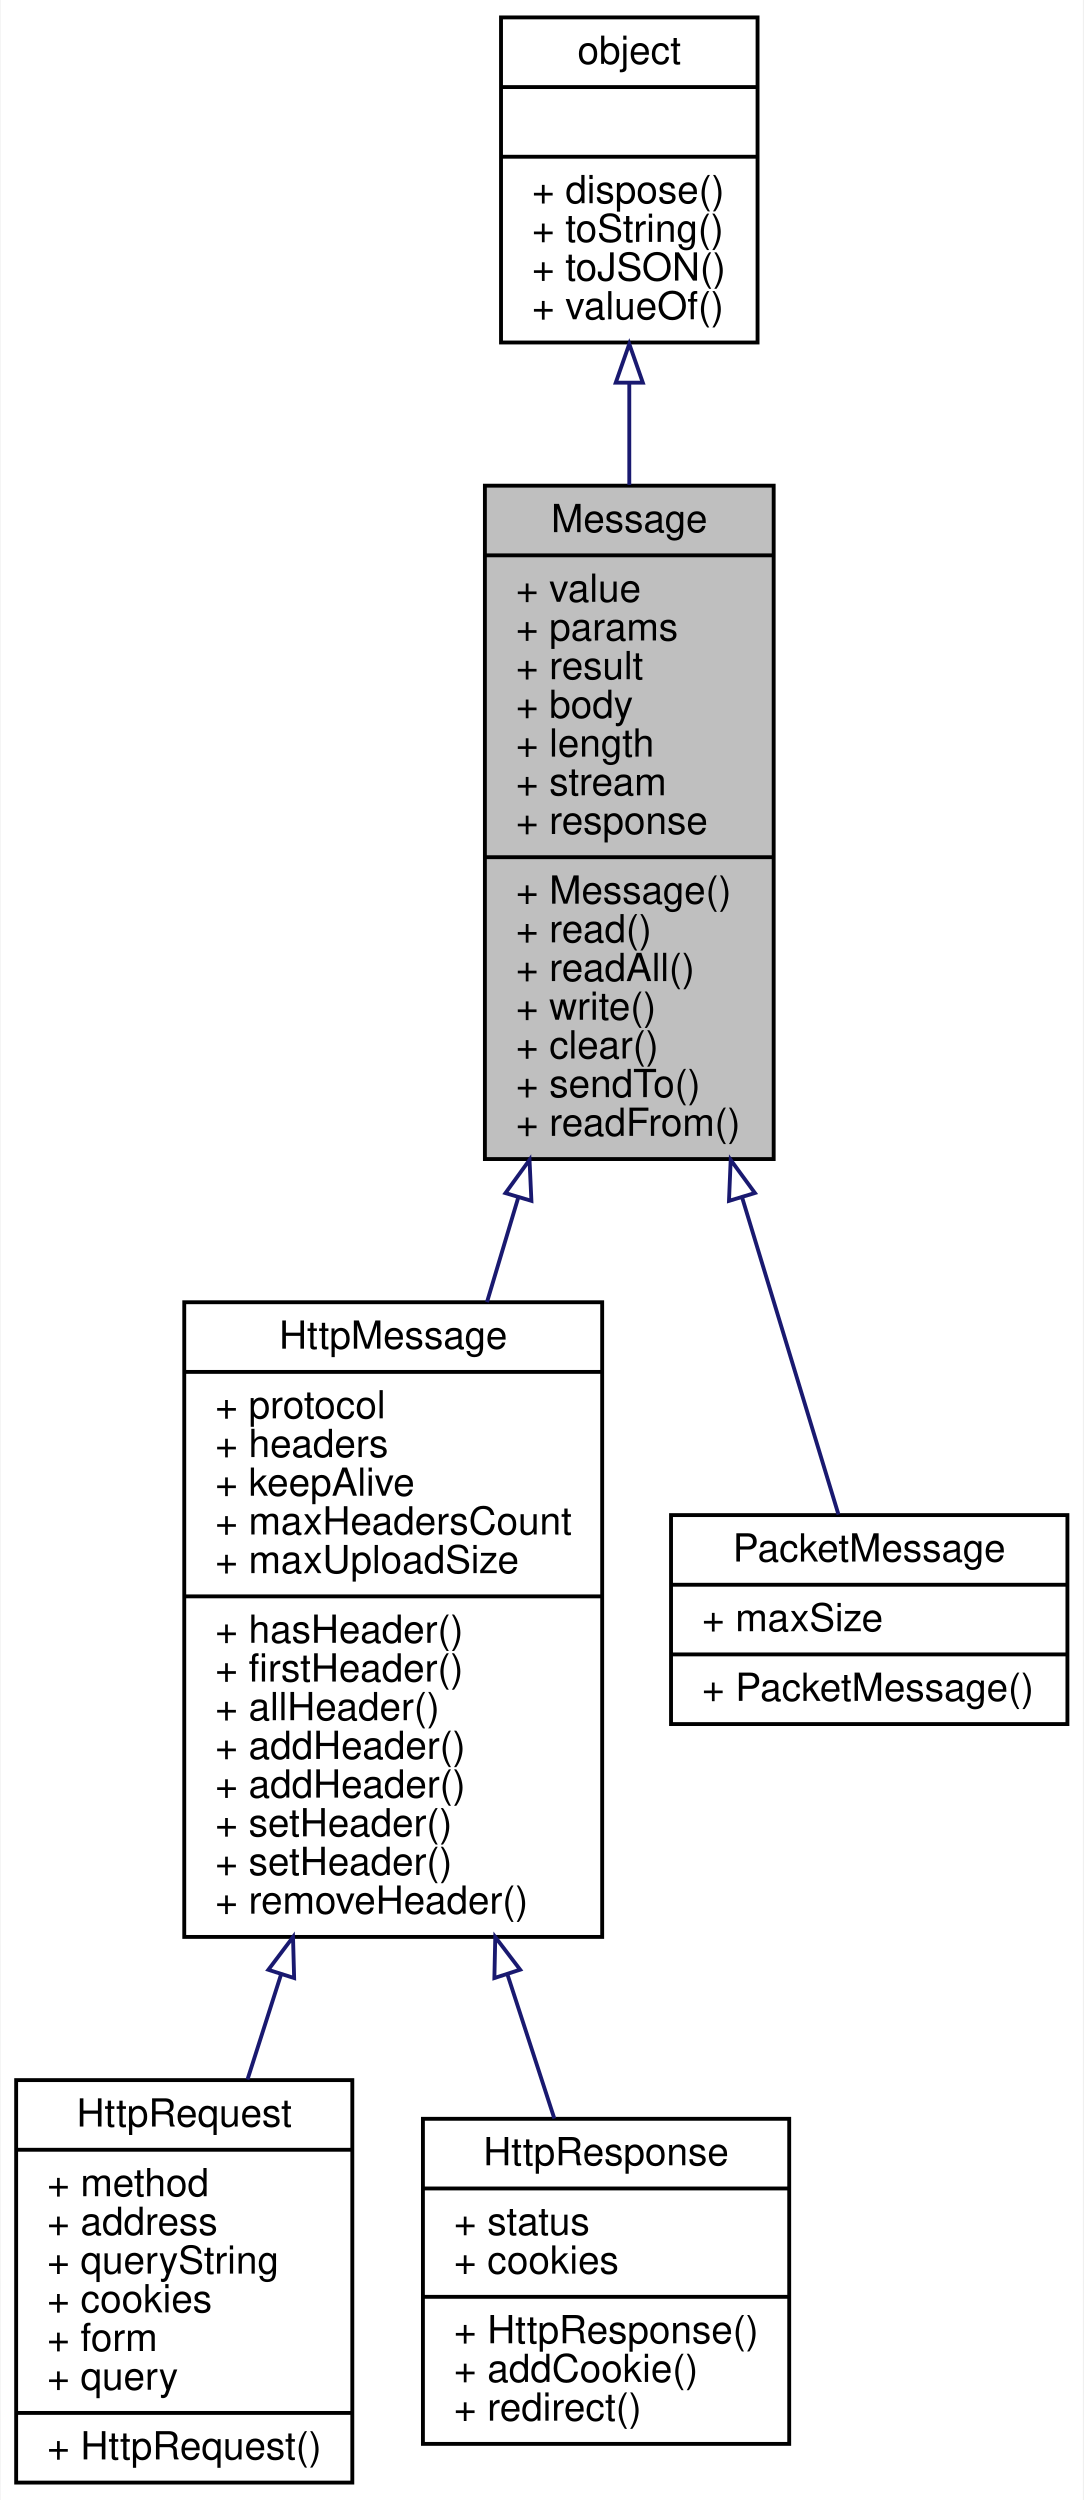
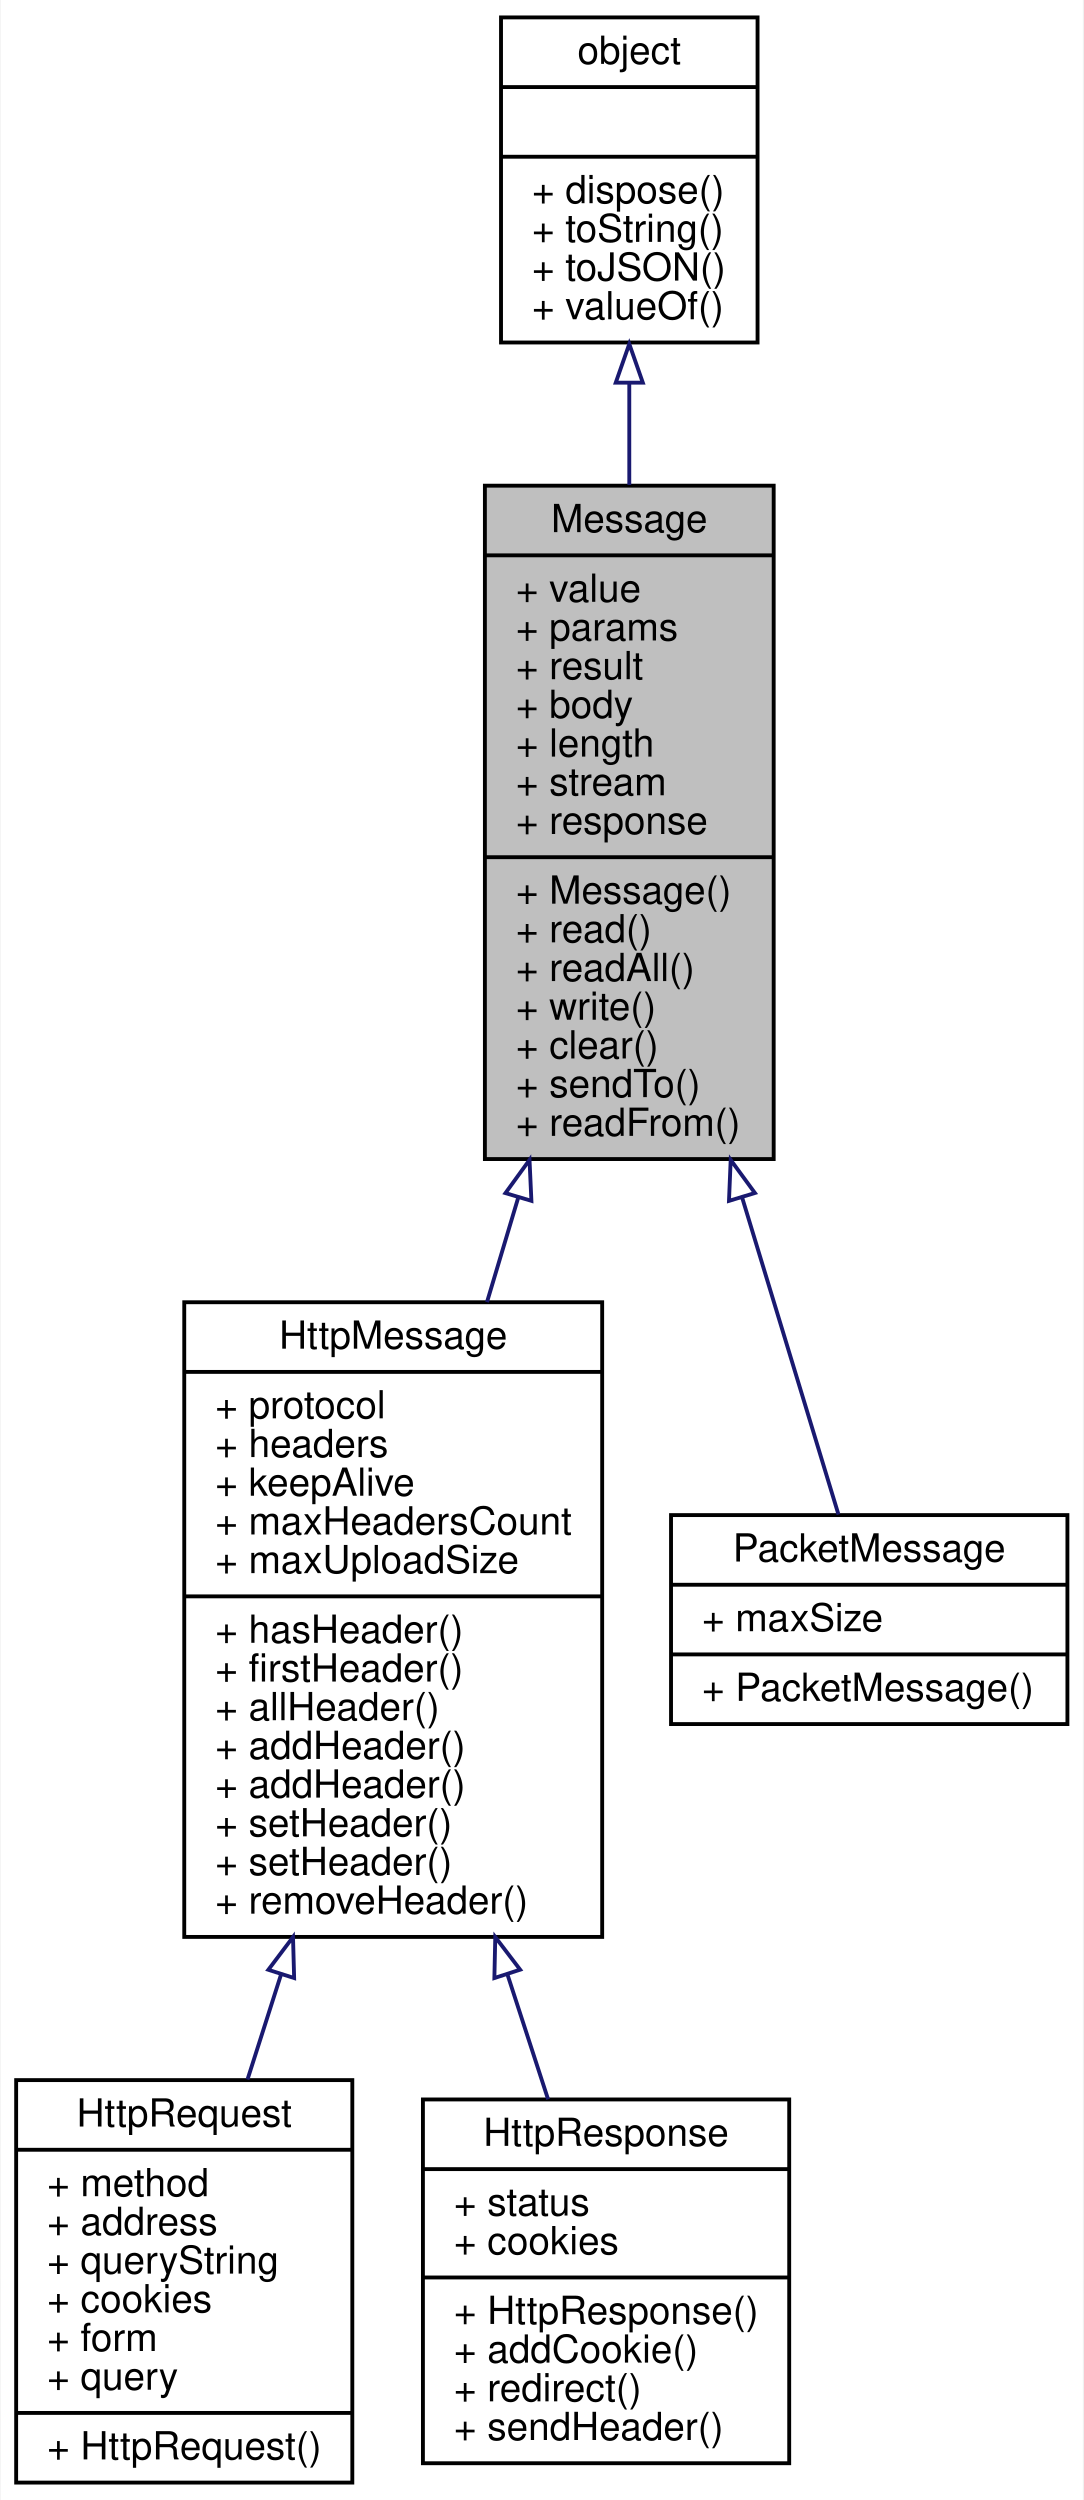
<svg xmlns="http://www.w3.org/2000/svg" xmlns:xlink="http://www.w3.org/1999/xlink" width="280pt" height="646pt" viewBox="0.00 0.00 279.65 646.00">
  <g id="graph0" class="graph" transform="scale(1 1) rotate(0) translate(4 642)">
    <polygon fill="white" stroke="none" points="-4,4 -4,-642 275.645,-642 275.645,4 -4,4" />
    <g id="node1" class="node">
      <polygon fill="#bfbfbf" stroke="black" points="121.121,-342.5 121.121,-516.5 195.744,-516.5 195.744,-342.5 121.121,-342.5" />
      <text text-anchor="middle" x="158.432" y="-504.5" font-family="Helvetica,sans-Serif" font-size="10.00">Message</text>
      <polyline fill="none" stroke="black" points="121.121,-498.5 195.744,-498.5 " />
      <text text-anchor="start" x="129.121" y="-486.5" font-family="Helvetica,sans-Serif" font-size="10.00">+ value</text>
      <text text-anchor="start" x="129.121" y="-476.5" font-family="Helvetica,sans-Serif" font-size="10.00">+ params</text>
      <text text-anchor="start" x="129.121" y="-466.5" font-family="Helvetica,sans-Serif" font-size="10.00">+ result</text>
      <text text-anchor="start" x="129.121" y="-456.5" font-family="Helvetica,sans-Serif" font-size="10.00">+ body</text>
      <text text-anchor="start" x="129.121" y="-446.5" font-family="Helvetica,sans-Serif" font-size="10.00">+ length</text>
      <text text-anchor="start" x="129.121" y="-436.5" font-family="Helvetica,sans-Serif" font-size="10.00">+ stream</text>
      <text text-anchor="start" x="129.121" y="-426.5" font-family="Helvetica,sans-Serif" font-size="10.00">+ response</text>
      <polyline fill="none" stroke="black" points="121.121,-420.5 195.744,-420.5 " />
      <text text-anchor="start" x="129.121" y="-408.5" font-family="Helvetica,sans-Serif" font-size="10.00">+ Message()</text>
      <text text-anchor="start" x="129.121" y="-398.5" font-family="Helvetica,sans-Serif" font-size="10.00">+ read()</text>
      <text text-anchor="start" x="129.121" y="-388.5" font-family="Helvetica,sans-Serif" font-size="10.00">+ readAll()</text>
      <text text-anchor="start" x="129.121" y="-378.5" font-family="Helvetica,sans-Serif" font-size="10.00">+ write()</text>
      <text text-anchor="start" x="129.121" y="-368.5" font-family="Helvetica,sans-Serif" font-size="10.00">+ clear()</text>
      <text text-anchor="start" x="129.121" y="-358.5" font-family="Helvetica,sans-Serif" font-size="10.00">+ sendTo()</text>
      <text text-anchor="start" x="129.121" y="-348.5" font-family="Helvetica,sans-Serif" font-size="10.00">+ readFrom()</text>
    </g>
    <g id="node3" class="node">
      <g id="a_node3">
        <a xlink:href="../../da/d38/interfaceHttpMessage.html" target="_top" xlink:title="http 基础消息对象 ">
          <polygon fill="white" stroke="black" points="43.436,-141.5 43.436,-305.5 151.428,-305.5 151.428,-141.5 43.436,-141.5" />
          <text text-anchor="middle" x="97.432" y="-293.5" font-family="Helvetica,sans-Serif" font-size="10.00">HttpMessage</text>
          <polyline fill="none" stroke="black" points="43.436,-287.5 151.428,-287.5 " />
          <text text-anchor="start" x="51.436" y="-275.5" font-family="Helvetica,sans-Serif" font-size="10.00">+ protocol</text>
          <text text-anchor="start" x="51.436" y="-265.5" font-family="Helvetica,sans-Serif" font-size="10.00">+ headers</text>
          <text text-anchor="start" x="51.436" y="-255.5" font-family="Helvetica,sans-Serif" font-size="10.00">+ keepAlive</text>
          <text text-anchor="start" x="51.436" y="-245.5" font-family="Helvetica,sans-Serif" font-size="10.00">+ maxHeadersCount</text>
          <text text-anchor="start" x="51.436" y="-235.5" font-family="Helvetica,sans-Serif" font-size="10.00">+ maxUploadSize</text>
          <polyline fill="none" stroke="black" points="43.436,-229.5 151.428,-229.5 " />
          <text text-anchor="start" x="51.436" y="-217.5" font-family="Helvetica,sans-Serif" font-size="10.00">+ hasHeader()</text>
          <text text-anchor="start" x="51.436" y="-207.5" font-family="Helvetica,sans-Serif" font-size="10.00">+ firstHeader()</text>
          <text text-anchor="start" x="51.436" y="-197.5" font-family="Helvetica,sans-Serif" font-size="10.00">+ allHeader()</text>
          <text text-anchor="start" x="51.436" y="-187.5" font-family="Helvetica,sans-Serif" font-size="10.00">+ addHeader()</text>
          <text text-anchor="start" x="51.436" y="-177.5" font-family="Helvetica,sans-Serif" font-size="10.00">+ addHeader()</text>
          <text text-anchor="start" x="51.436" y="-167.5" font-family="Helvetica,sans-Serif" font-size="10.00">+ setHeader()</text>
          <text text-anchor="start" x="51.436" y="-157.5" font-family="Helvetica,sans-Serif" font-size="10.00">+ setHeader()</text>
          <text text-anchor="start" x="51.436" y="-147.5" font-family="Helvetica,sans-Serif" font-size="10.00">+ removeHeader()</text>
        </a>
      </g>
    </g>
    <g id="edge2" class="edge">
      <path fill="none" stroke="midnightblue" d="M129.734,-332.524C127.034,-323.497 124.316,-314.407 121.664,-305.538" />
      <polygon fill="none" stroke="midnightblue" points="126.433,-333.703 132.651,-342.281 133.139,-331.698 126.433,-333.703" />
    </g>
    <g id="node6" class="node">
      <g id="a_node6">
        <a xlink:href="../../df/da2/interfacePacketMessage.html" target="_top" xlink:title="包处理消息对象 ">
          <polygon fill="white" stroke="black" points="169.219,-196.5 169.219,-250.5 271.645,-250.5 271.645,-196.5 169.219,-196.5" />
          <text text-anchor="middle" x="220.432" y="-238.5" font-family="Helvetica,sans-Serif" font-size="10.00">PacketMessage</text>
          <polyline fill="none" stroke="black" points="169.219,-232.5 271.645,-232.5 " />
          <text text-anchor="start" x="177.219" y="-220.5" font-family="Helvetica,sans-Serif" font-size="10.00">+ maxSize</text>
          <polyline fill="none" stroke="black" points="169.219,-214.5 271.645,-214.5 " />
          <text text-anchor="start" x="177.219" y="-202.5" font-family="Helvetica,sans-Serif" font-size="10.00">+ PacketMessage()</text>
        </a>
      </g>
    </g>
    <g id="edge5" class="edge">
      <path fill="none" stroke="midnightblue" d="M187.595,-332.545C196.745,-302.439 206.109,-271.629 212.483,-250.654" />
      <polygon fill="none" stroke="midnightblue" points="184.195,-331.696 184.636,-342.281 190.893,-333.731 184.195,-331.696" />
    </g>
    <g id="node2" class="node">
      <g id="a_node2">
        <a xlink:href="../../db/d38/interfaceobject.html" target="_top" xlink:title="基础对象，所有对象均继承于此 ">
          <polygon fill="white" stroke="black" points="125.288,-553.5 125.288,-637.5 191.576,-637.5 191.576,-553.5 125.288,-553.5" />
          <text text-anchor="middle" x="158.432" y="-625.5" font-family="Helvetica,sans-Serif" font-size="10.00">object</text>
          <polyline fill="none" stroke="black" points="125.288,-619.5 191.576,-619.5 " />
          <text text-anchor="middle" x="158.432" y="-607.5" font-family="Helvetica,sans-Serif" font-size="10.00"> </text>
          <polyline fill="none" stroke="black" points="125.288,-601.5 191.576,-601.5 " />
          <text text-anchor="start" x="133.288" y="-589.5" font-family="Helvetica,sans-Serif" font-size="10.00">+ dispose()</text>
          <text text-anchor="start" x="133.288" y="-579.5" font-family="Helvetica,sans-Serif" font-size="10.00">+ toString()</text>
          <text text-anchor="start" x="133.288" y="-569.5" font-family="Helvetica,sans-Serif" font-size="10.00">+ toJSON()</text>
          <text text-anchor="start" x="133.288" y="-559.5" font-family="Helvetica,sans-Serif" font-size="10.00">+ valueOf()</text>
        </a>
      </g>
    </g>
    <g id="edge1" class="edge">
      <path fill="none" stroke="midnightblue" d="M158.432,-543.097C158.432,-534.653 158.432,-525.704 158.432,-516.687" />
      <polygon fill="none" stroke="midnightblue" points="154.932,-543.116 158.432,-553.116 161.932,-543.116 154.932,-543.116" />
    </g>
    <g id="node4" class="node">
      <g id="a_node4">
        <a xlink:href="../../d4/dfa/interfaceHttpRequest.html" target="_top" xlink:title="http 请求消息对象 ">
          <polygon fill="white" stroke="black" points="0,-0.5 0,-104.5 86.864,-104.5 86.864,-0.5 0,-0.5" />
          <text text-anchor="middle" x="43.432" y="-92.5" font-family="Helvetica,sans-Serif" font-size="10.00">HttpRequest</text>
          <polyline fill="none" stroke="black" points="0,-86.5 86.864,-86.5 " />
          <text text-anchor="start" x="8" y="-74.5" font-family="Helvetica,sans-Serif" font-size="10.00">+ method</text>
          <text text-anchor="start" x="8" y="-64.5" font-family="Helvetica,sans-Serif" font-size="10.00">+ address</text>
          <text text-anchor="start" x="8" y="-54.5" font-family="Helvetica,sans-Serif" font-size="10.00">+ queryString</text>
          <text text-anchor="start" x="8" y="-44.5" font-family="Helvetica,sans-Serif" font-size="10.00">+ cookies</text>
          <text text-anchor="start" x="8" y="-34.5" font-family="Helvetica,sans-Serif" font-size="10.00">+ form</text>
          <text text-anchor="start" x="8" y="-24.5" font-family="Helvetica,sans-Serif" font-size="10.00">+ query</text>
          <polyline fill="none" stroke="black" points="0,-18.5 86.864,-18.5 " />
          <text text-anchor="start" x="8" y="-6.5" font-family="Helvetica,sans-Serif" font-size="10.00">+ HttpRequest()</text>
        </a>
      </g>
    </g>
    <g id="edge3" class="edge">
      <path fill="none" stroke="midnightblue" d="M68.44,-131.767C65.472,-122.477 62.536,-113.289 59.777,-104.653" />
      <polygon fill="none" stroke="midnightblue" points="65.162,-133.005 71.539,-141.465 71.829,-130.874 65.162,-133.005" />
    </g>
    <g id="node5" class="node">
      <g id="a_node5">
        <a xlink:href="../../d9/d71/interfaceHttpResponse.html" target="_top" xlink:title="http 响应消息对象 ">
-           <polygon fill="white" stroke="black" points="105.108,-10.5 105.108,-94.5 199.756,-94.5 199.756,-10.5 105.108,-10.5" />
-           <text text-anchor="middle" x="152.432" y="-82.5" font-family="Helvetica,sans-Serif" font-size="10.00">HttpResponse</text>
-           <polyline fill="none" stroke="black" points="105.108,-76.5 199.756,-76.5 " />
-           <text text-anchor="start" x="113.108" y="-64.5" font-family="Helvetica,sans-Serif" font-size="10.00">+ status</text>
-           <text text-anchor="start" x="113.108" y="-54.5" font-family="Helvetica,sans-Serif" font-size="10.00">+ cookies</text>
-           <polyline fill="none" stroke="black" points="105.108,-48.5 199.756,-48.5 " />
-           <text text-anchor="start" x="113.108" y="-36.5" font-family="Helvetica,sans-Serif" font-size="10.00">+ HttpResponse()</text>
-           <text text-anchor="start" x="113.108" y="-26.5" font-family="Helvetica,sans-Serif" font-size="10.00">+ addCookie()</text>
-           <text text-anchor="start" x="113.108" y="-16.5" font-family="Helvetica,sans-Serif" font-size="10.00">+ redirect()</text>
+           <polygon fill="white" stroke="black" points="105.108,-5.5 105.108,-99.5 199.756,-99.5 199.756,-5.5 105.108,-5.5" />
+           <text text-anchor="middle" x="152.432" y="-87.5" font-family="Helvetica,sans-Serif" font-size="10.00">HttpResponse</text>
+           <polyline fill="none" stroke="black" points="105.108,-81.5 199.756,-81.5 " />
+           <text text-anchor="start" x="113.108" y="-69.5" font-family="Helvetica,sans-Serif" font-size="10.00">+ status</text>
+           <text text-anchor="start" x="113.108" y="-59.5" font-family="Helvetica,sans-Serif" font-size="10.00">+ cookies</text>
+           <polyline fill="none" stroke="black" points="105.108,-53.5 199.756,-53.5 " />
+           <text text-anchor="start" x="113.108" y="-41.5" font-family="Helvetica,sans-Serif" font-size="10.00">+ HttpResponse()</text>
+           <text text-anchor="start" x="113.108" y="-31.5" font-family="Helvetica,sans-Serif" font-size="10.00">+ addCookie()</text>
+           <text text-anchor="start" x="113.108" y="-21.5" font-family="Helvetica,sans-Serif" font-size="10.00">+ redirect()</text>
+           <text text-anchor="start" x="113.108" y="-11.5" font-family="Helvetica,sans-Serif" font-size="10.00">+ sendHeader()</text>
        </a>
      </g>
    </g>
    <g id="edge4" class="edge">
-       <path fill="none" stroke="midnightblue" d="M126.907,-131.933C131.159,-118.865 135.349,-105.992 139.066,-94.572" />
+       <path fill="none" stroke="midnightblue" d="M126.99,-131.675C130.609,-120.557 134.18,-109.585 137.45,-99.535" />
      <polygon fill="none" stroke="midnightblue" points="123.571,-130.873 123.804,-141.465 130.227,-133.039 123.571,-130.873" />
    </g>
  </g>
</svg>
